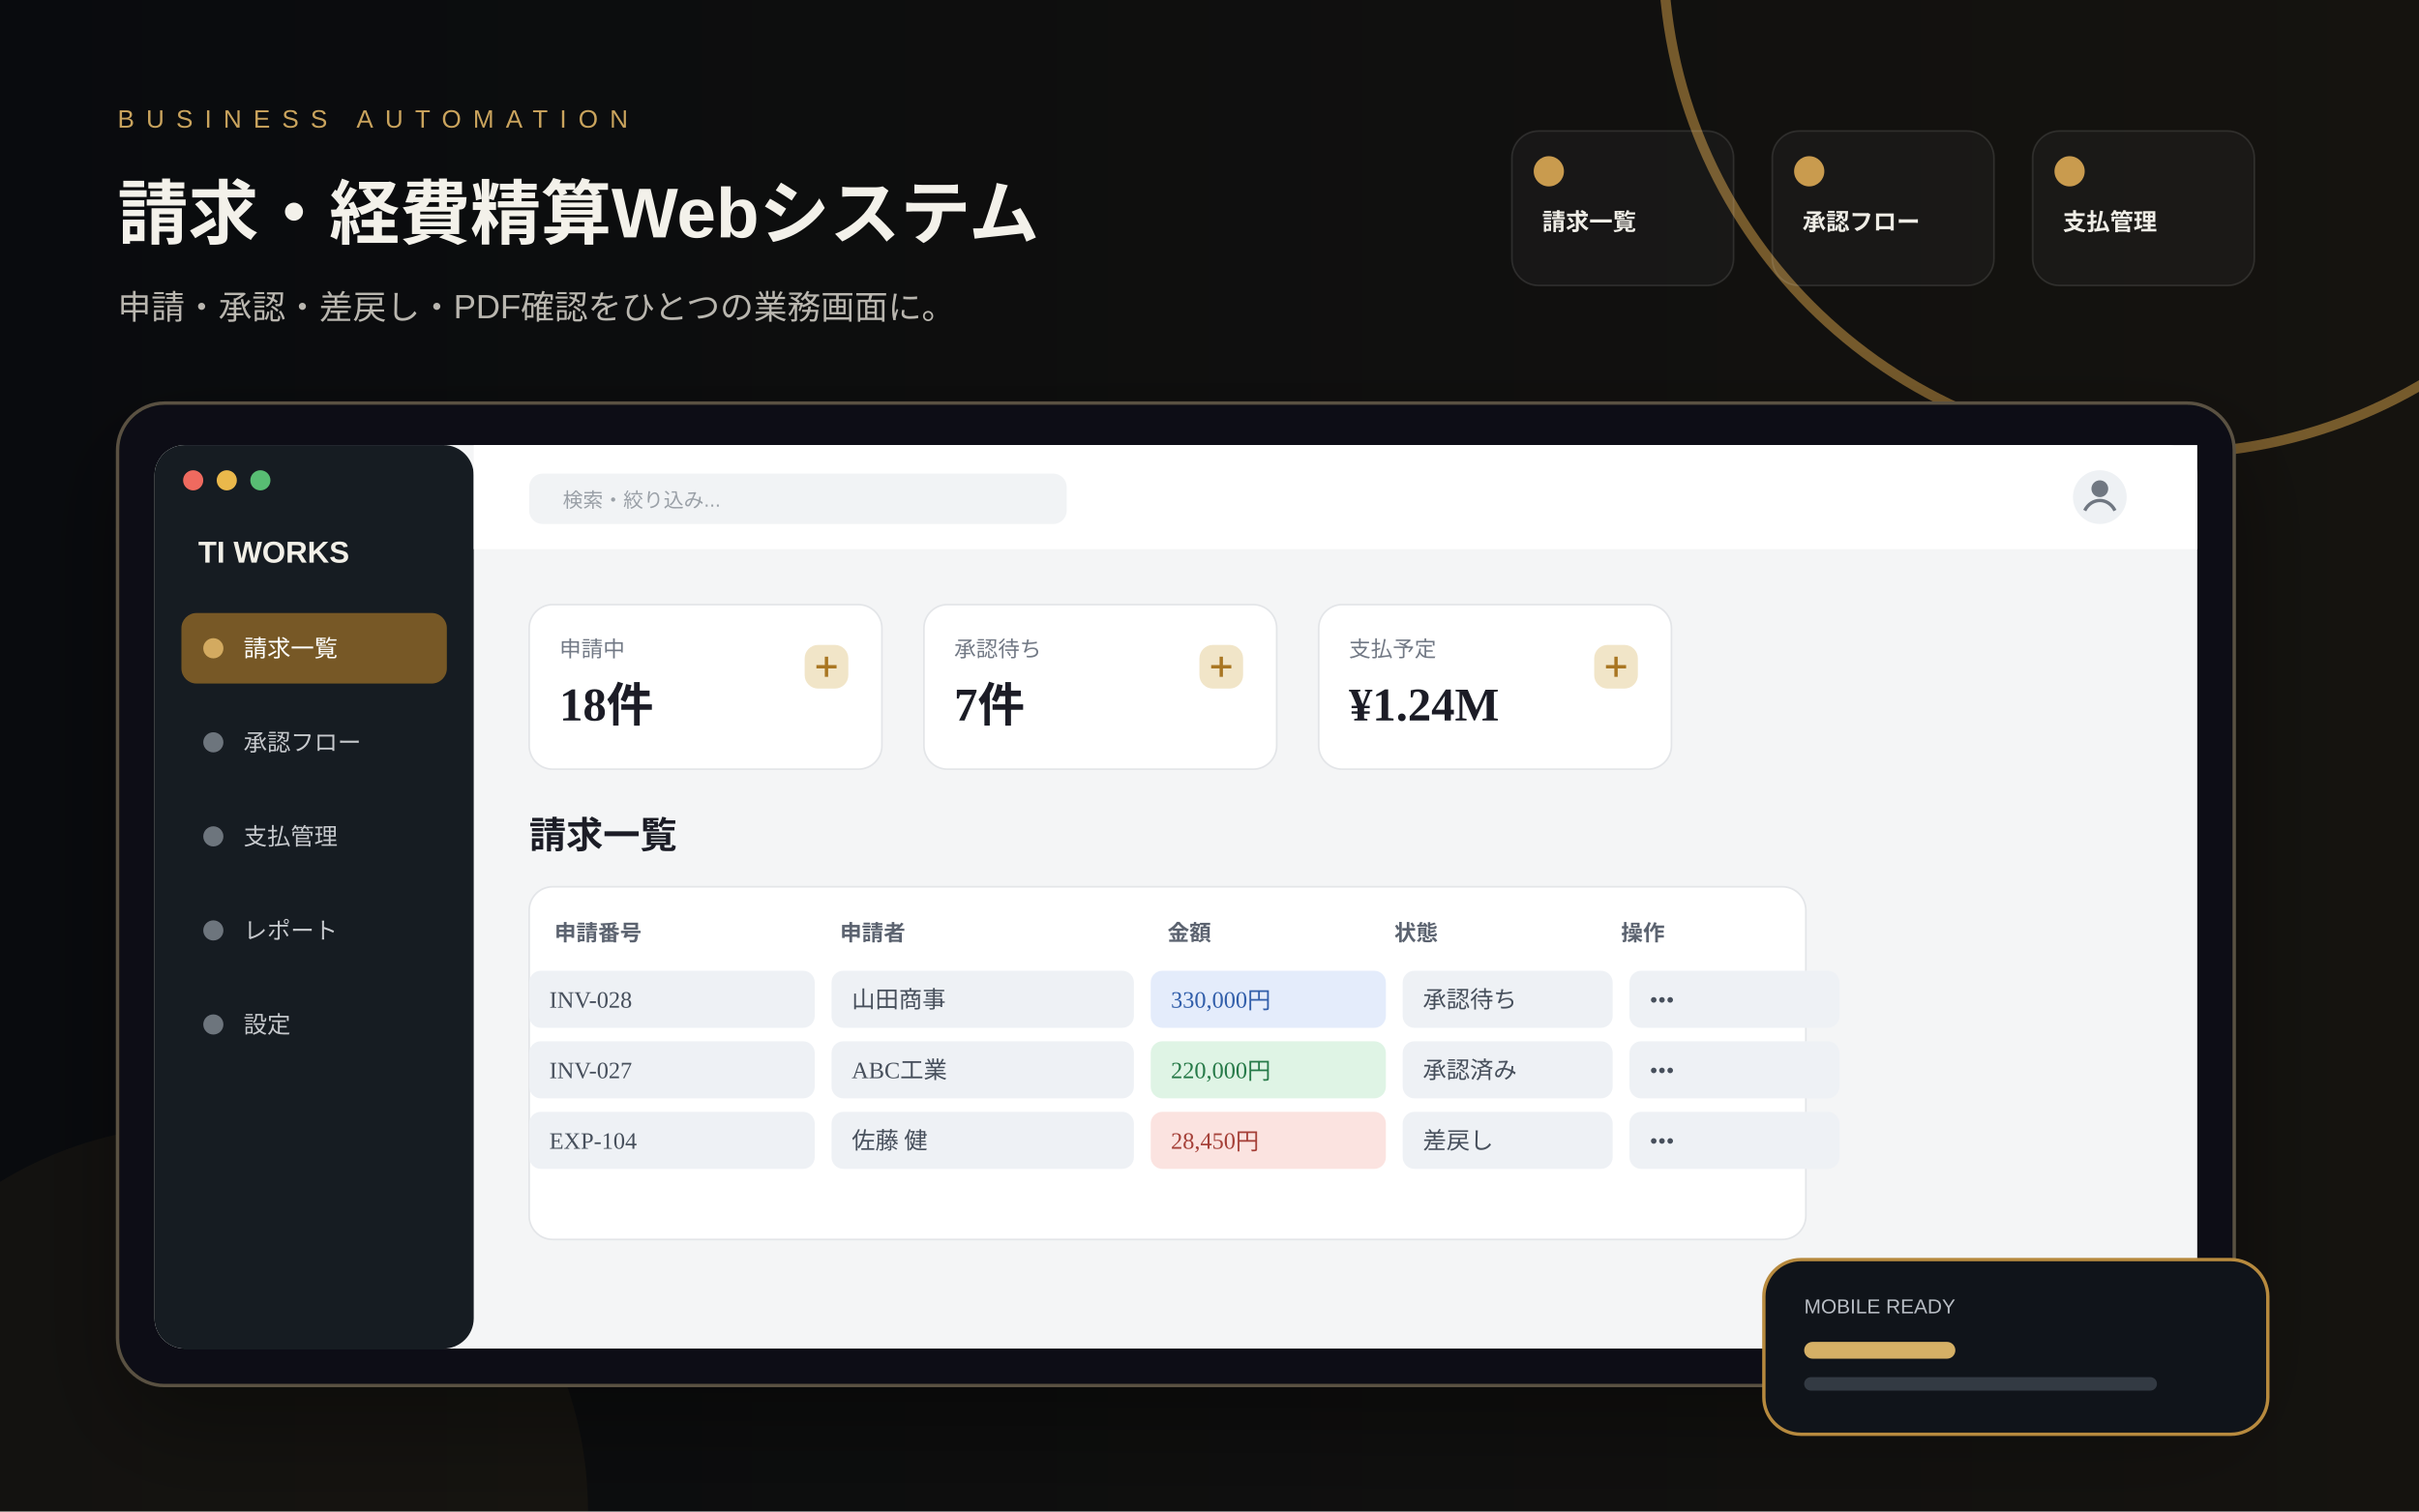
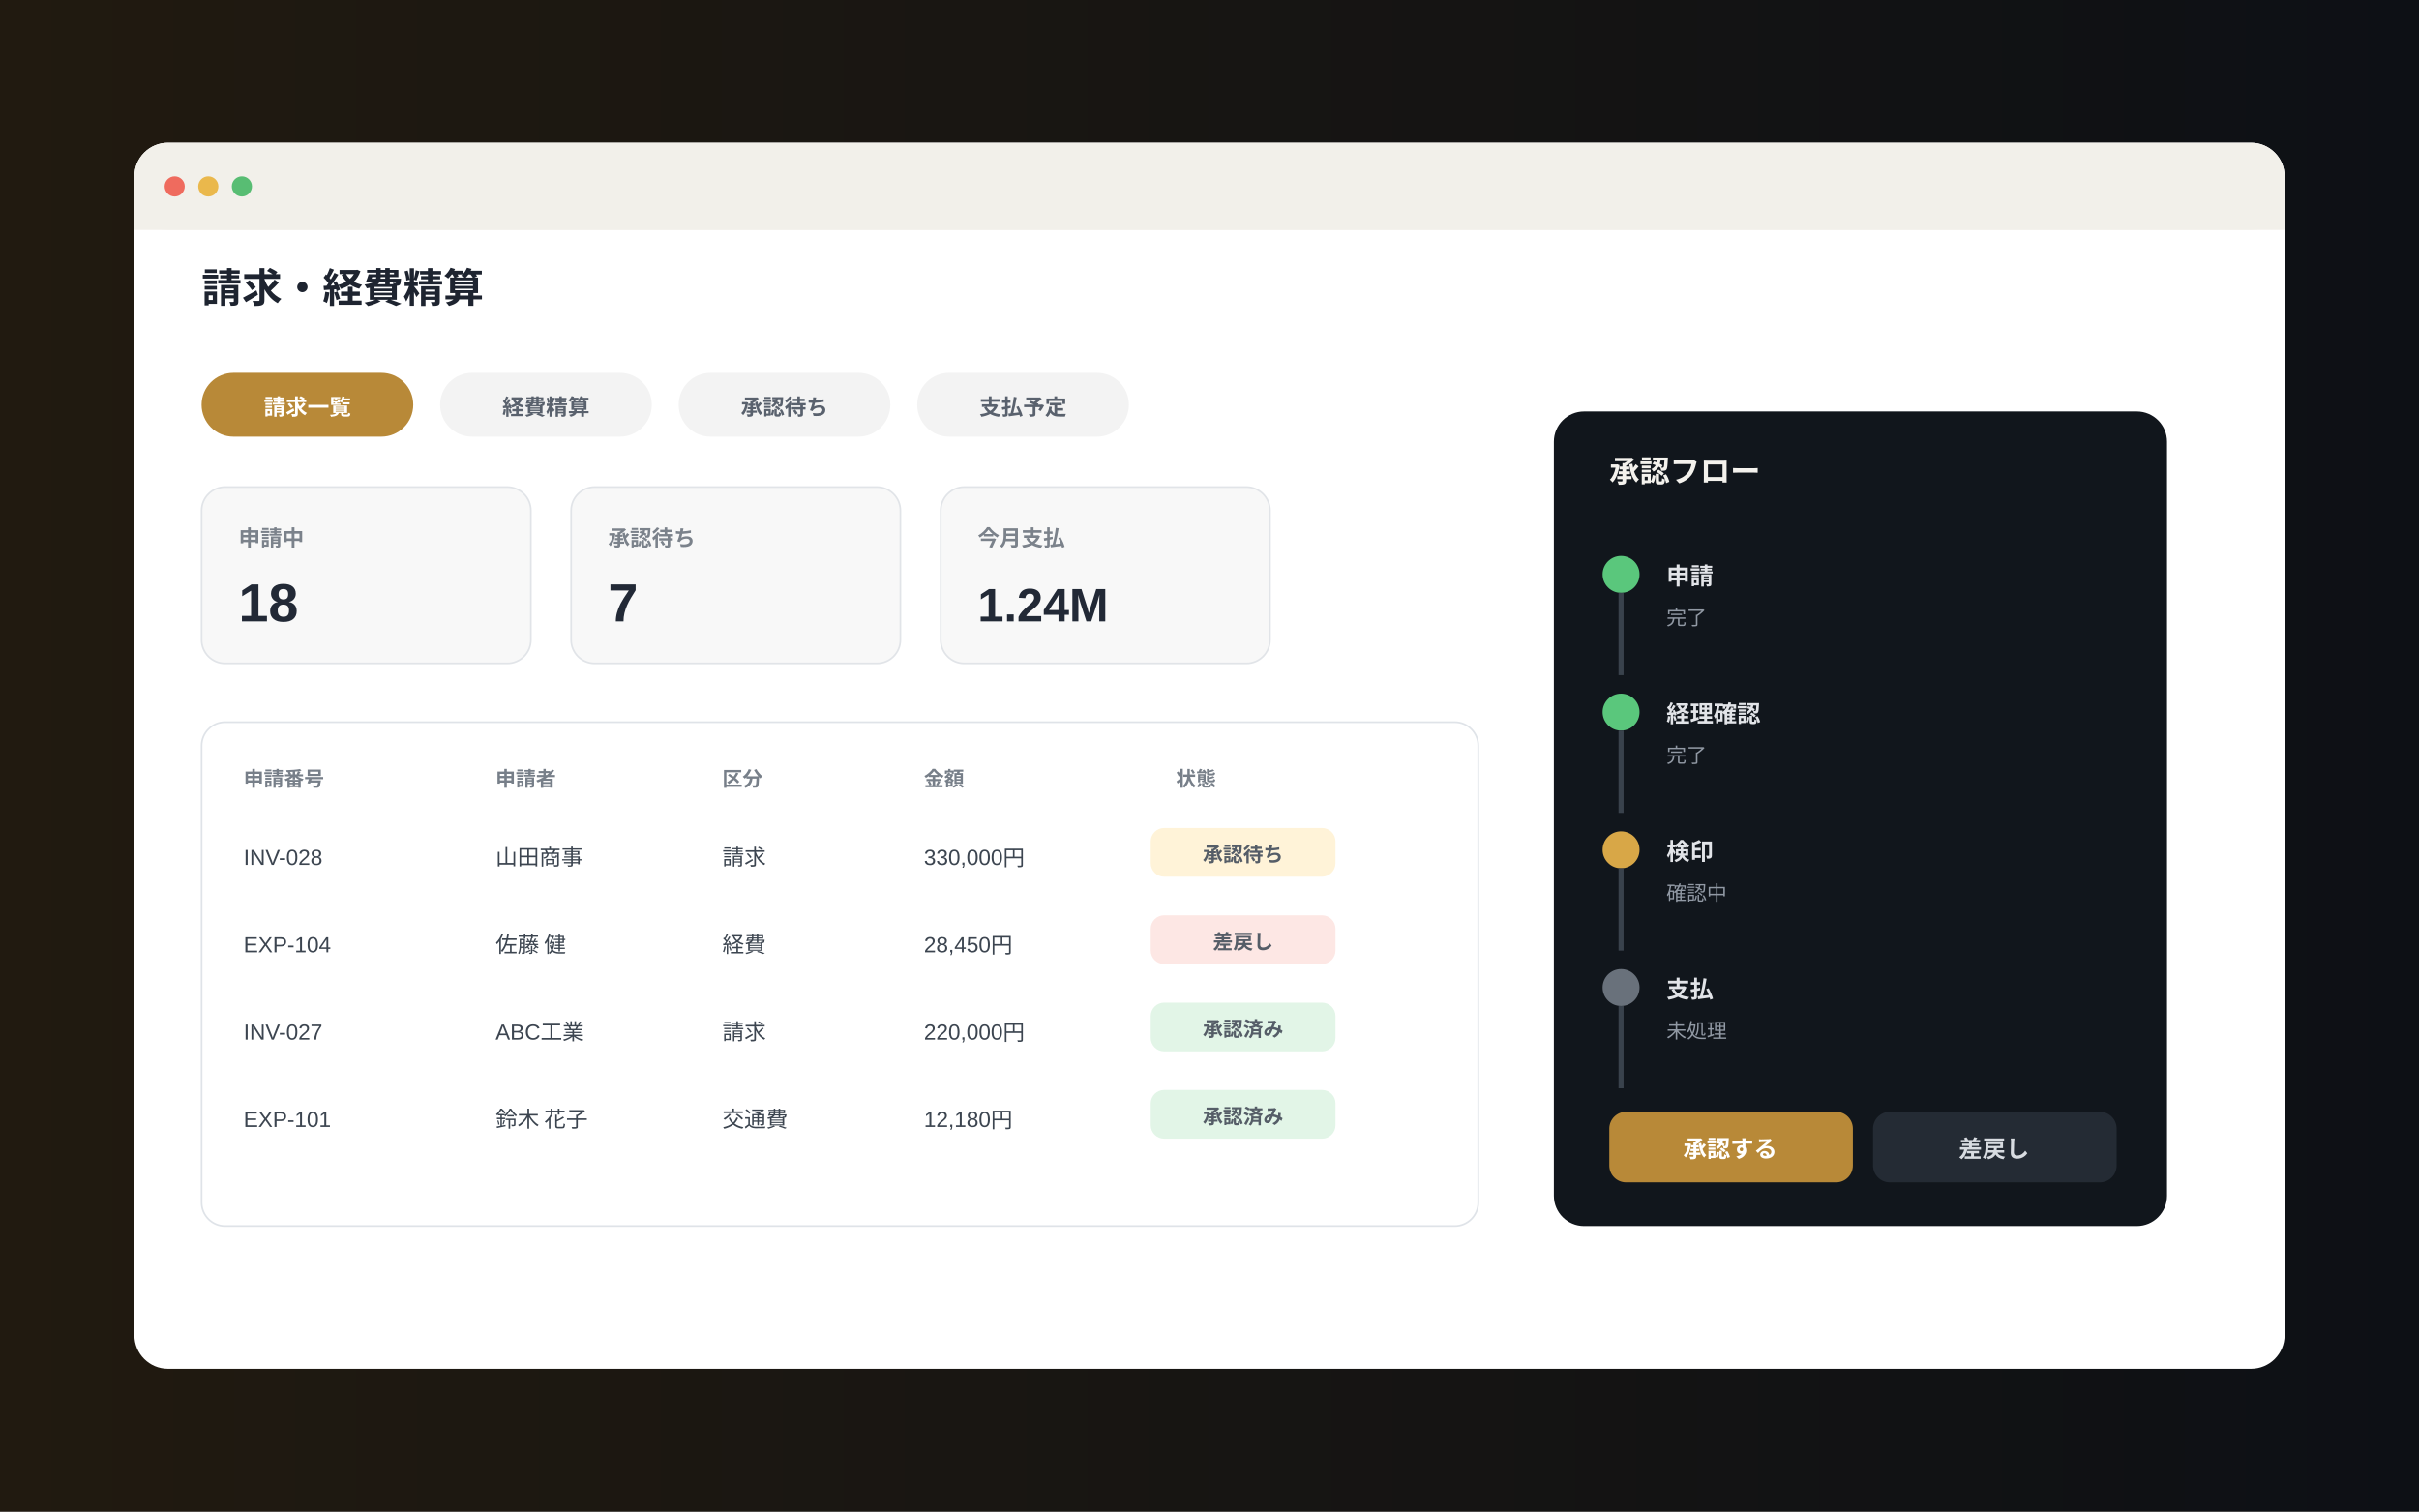
<svg xmlns="http://www.w3.org/2000/svg" width="1440" height="900" viewBox="0 0 1440 900" role="img" aria-labelledby="t d">
+   <rect width="1440" height="900" fill="#15120d" />
  <defs>
-     <linearGradient id="bg" x1="0" x2="1">
-       <stop stop-color="#090b0e" />
-       <stop offset="1" stop-color="#15130f" />
+     <linearGradient id="g1" x1="0" x2="1">
+       <stop stop-color="#211a10" />
+       <stop offset="1" stop-color="#0d1015" />
    </linearGradient>
-     <linearGradient id="gold" x1="0" x2="1">
-       <stop stop-color="#d9b66d" />
-       <stop offset="1" stop-color="#9d6c20" />
-     </linearGradient>
-     <filter id="shadow" x="-20%" y="-20%" width="140%" height="140%">
-       <feDropShadow dx="0" dy="24" stdDeviation="28" flood-color="#000" flood-opacity=".35" />
-     </filter>
  </defs>
-   <rect width="1440" height="900" fill="url(#bg)" />
-   <circle cx="1290" cy="-30" r="300" fill="none" stroke="#c79543" stroke-width="6" opacity=".55" />
-   <circle cx="120" cy="900" r="230" fill="#b9872f" opacity=".06" />
-   <text x="70" y="76" font-family="Arial,'Noto Sans JP',sans-serif" font-size="15" letter-spacing="7" fill="#caa45d">BUSINESS AUTOMATION</text>
-   <text x="70" y="142" font-family="Arial,'Noto Sans JP',sans-serif" font-size="42" font-weight="700" fill="#f3f1ea">請求・経費精算Webシステム</text>
-   <text x="70" y="190" font-family="Arial,'Noto Sans JP',sans-serif" font-size="20" fill="#b9b6af">申請・承認・差戻し・PDF確認をひとつの業務画面に。</text>
-   <g transform="translate(900 78)">
-     <rect width="132" height="92" rx="16" fill="#ffffff08" stroke="#ffffff1b" />
-     <circle cx="22" cy="24" r="9" fill="#c99b4e" />
-     <text x="18" y="59" font-family="Arial,'Noto Sans JP',sans-serif" font-size="14" font-weight="700" fill="#efede6">請求一覧</text>
+   <rect width="1440" height="900" fill="url(#g1)" />
+   <g>
+     <rect x="80" y="85" width="1280" height="730" rx="20" fill="#fff" />
+     <rect x="80" y="85" width="1280" height="52" rx="20" fill="#f2f0ea" />
+     <rect x="80" y="119" width="1280" height="18" fill="#f2f0ea" />
+     <circle cx="104" cy="111" r="6" fill="#ef6b5e" />
+     <circle cx="124" cy="111" r="6" fill="#eab84c" />
+     <circle cx="144" cy="111" r="6" fill="#58bd73" />
  </g>
-   <g transform="translate(1055 78)">
-     <rect width="132" height="92" rx="16" fill="#ffffff08" stroke="#ffffff1b" />
-     <circle cx="22" cy="24" r="9" fill="#c99b4e" />
-     <text x="18" y="59" font-family="Arial,'Noto Sans JP',sans-serif" font-size="14" font-weight="700" fill="#efede6">承認フロー</text>
+   <rect x="80" y="137" width="1280" height="70" fill="#ffffff" />
+   <text x="120" y="180" font-family="Arial,'Noto Sans JP',sans-serif" font-size="24" font-weight="700" fill="#1e2430" text-anchor="start">請求・経費精算</text>
+   <rect x="120" y="222" width="126" height="38" rx="19" fill="#b88938" />
+   <text x="183" y="247" font-family="Arial,'Noto Sans JP',sans-serif" font-size="13" font-weight="700" fill="#fff" text-anchor="middle">請求一覧</text>
+   <rect x="262" y="222" width="126" height="38" rx="19" fill="#f3f3f3" />
+   <text x="325" y="247" font-family="Arial,'Noto Sans JP',sans-serif" font-size="13" font-weight="700" fill="#59616d" text-anchor="middle">経費精算</text>
+   <rect x="404" y="222" width="126" height="38" rx="19" fill="#f3f3f3" />
+   <text x="467" y="247" font-family="Arial,'Noto Sans JP',sans-serif" font-size="13" font-weight="700" fill="#59616d" text-anchor="middle">承認待ち</text>
+   <rect x="546" y="222" width="126" height="38" rx="19" fill="#f3f3f3" />
+   <text x="609" y="247" font-family="Arial,'Noto Sans JP',sans-serif" font-size="13" font-weight="700" fill="#59616d" text-anchor="middle">支払予定</text>
+   <g>
+     <rect x="120" y="290" width="196" height="105" rx="14" fill="#f8f8f8" stroke="#e1e4e8" />
+     <text x="142" y="325" font-family="Arial,'Noto Sans JP',sans-serif" font-size="13" font-weight="600" fill="#7b828b" text-anchor="start">申請中</text>
+     <text x="142" y="370" font-family="Arial,'Noto Sans JP',sans-serif" font-size="32" font-weight="700" fill="#222936" text-anchor="start">18</text>
  </g>
-   <g transform="translate(1210 78)">
-     <rect width="132" height="92" rx="16" fill="#ffffff08" stroke="#ffffff1b" />
-     <circle cx="22" cy="24" r="9" fill="#c99b4e" />
-     <text x="18" y="59" font-family="Arial,'Noto Sans JP',sans-serif" font-size="14" font-weight="700" fill="#efede6">支払管理</text>
+   <g>
+     <rect x="340" y="290" width="196" height="105" rx="14" fill="#f8f8f8" stroke="#e1e4e8" />
+     <text x="362" y="325" font-family="Arial,'Noto Sans JP',sans-serif" font-size="13" font-weight="600" fill="#7b828b" text-anchor="start">承認待ち</text>
+     <text x="362" y="370" font-family="Arial,'Noto Sans JP',sans-serif" font-size="32" font-weight="700" fill="#222936" text-anchor="start">7</text>
  </g>
-   <g filter="url(#shadow)">
-     <rect x="70" y="240" width="1260" height="585" rx="28" fill="#0b0e12" stroke="#5a5142" stroke-width="2" />
-     <rect x="92" y="265" width="1216" height="538" rx="18" fill="#f4f5f6" />
-     <rect x="92" y="265" width="190" height="538" rx="18" fill="#151a20" />
-     <circle cx="115" cy="286" r="6" fill="#ef6b5e" />
-     <circle cx="135" cy="286" r="6" fill="#eab84c" />
-     <circle cx="155" cy="286" r="6" fill="#58bd73" />
-     <text x="118" y="335" font-family="Arial,'Noto Sans JP',sans-serif" font-size="18" font-weight="700" fill="#f2f0e8">TI WORKS</text>
-     <g>
-       <rect x="108" y="365" width="158" height="42" rx="9" fill="#775925" />
-       <circle cx="127" cy="386" r="6" fill="#d3aa61" />
-       <text x="145" y="391" font-family="Arial,'Noto Sans JP',sans-serif" font-size="14" fill="#fff">請求一覧</text>
-     </g>
-     <g>
-       <rect x="108" y="421" width="158" height="42" rx="9" fill="transparent" />
-       <circle cx="127" cy="442" r="6" fill="#6d747d" />
-       <text x="145" y="447" font-family="Arial,'Noto Sans JP',sans-serif" font-size="14" fill="#c6c9cd">承認フロー</text>
-     </g>
-     <g>
-       <rect x="108" y="477" width="158" height="42" rx="9" fill="transparent" />
-       <circle cx="127" cy="498" r="6" fill="#6d747d" />
-       <text x="145" y="503" font-family="Arial,'Noto Sans JP',sans-serif" font-size="14" fill="#c6c9cd">支払管理</text>
-     </g>
-     <g>
-       <rect x="108" y="533" width="158" height="42" rx="9" fill="transparent" />
-       <circle cx="127" cy="554" r="6" fill="#6d747d" />
-       <text x="145" y="559" font-family="Arial,'Noto Sans JP',sans-serif" font-size="14" fill="#c6c9cd">レポート</text>
-     </g>
-     <g>
-       <rect x="108" y="589" width="158" height="42" rx="9" fill="transparent" />
-       <circle cx="127" cy="610" r="6" fill="#6d747d" />
-       <text x="145" y="615" font-family="Arial,'Noto Sans JP',sans-serif" font-size="14" fill="#c6c9cd">設定</text>
-     </g>
-     <rect x="282" y="265" width="1026" height="62" fill="#fff" />
-     <rect x="315" y="282" width="320" height="30" rx="8" fill="#f1f3f5" />
-     <text x="335" y="302" font-family="Arial,'Noto Sans JP',sans-serif" font-size="12" fill="#9aa0a7">検索・絞り込み...</text>
-     <circle cx="1250" cy="296" r="16" fill="#eef1f4" />
-     <circle cx="1250" cy="291" r="5" fill="#6f7781" />
-     <path d="M1241 304c4-8 14-8 18 0" fill="none" stroke="#6f7781" stroke-width="2" />
-     <g>
-       <rect x="315" y="360" width="210" height="98" rx="14" fill="#fff" stroke="#e3e5e8" />
-       <text x="333" y="391" font-size="13" fill="#727985">申請中</text>
-       <text x="333" y="429" font-size="28" font-weight="700" fill="#1a1f27">18件</text>
-       <rect x="479" y="384" width="26" height="26" rx="8" fill="#f1e5c8" />
-       <path d="M486 397h12M492 391v12" stroke="#a97622" stroke-width="2" />
-     </g>
-     <g>
-       <rect x="550" y="360" width="210" height="98" rx="14" fill="#fff" stroke="#e3e5e8" />
-       <text x="568" y="391" font-size="13" fill="#727985">承認待ち</text>
-       <text x="568" y="429" font-size="28" font-weight="700" fill="#1a1f27">7件</text>
-       <rect x="714" y="384" width="26" height="26" rx="8" fill="#f1e5c8" />
-       <path d="M721 397h12M727 391v12" stroke="#a97622" stroke-width="2" />
-     </g>
-     <g>
-       <rect x="785" y="360" width="210" height="98" rx="14" fill="#fff" stroke="#e3e5e8" />
-       <text x="803" y="391" font-size="13" fill="#727985">支払予定</text>
-       <text x="803" y="429" font-size="28" font-weight="700" fill="#1a1f27">¥1.24M</text>
-       <rect x="949" y="384" width="26" height="26" rx="8" fill="#f1e5c8" />
-       <path d="M956 397h12M962 391v12" stroke="#a97622" stroke-width="2" />
-     </g>
-     <g>
-       <text x="315" y="505" font-size="22" font-weight="700" fill="#1a1f27">請求一覧</text>
-       <rect x="315" y="528" width="760" height="210" rx="14" fill="#fff" stroke="#e3e5e8" />
-       <text x="330" y="560" font-size="13" font-weight="700" fill="#5c6470">申請番号</text>
-       <text x="500" y="560" font-size="13" font-weight="700" fill="#5c6470">申請者</text>
-       <text x="695" y="560" font-size="13" font-weight="700" fill="#5c6470">金額</text>
-       <text x="830" y="560" font-size="13" font-weight="700" fill="#5c6470">状態</text>
-       <text x="965" y="560" font-size="13" font-weight="700" fill="#5c6470">操作</text>
-       <rect x="315" y="578" width="170" height="34" rx="7" fill="#eef1f5" />
-       <text x="327" y="600" font-size="14" fill="#47505c">INV-028</text>
-       <rect x="495" y="578" width="180" height="34" rx="7" fill="#eef1f5" />
-       <text x="507" y="600" font-size="14" fill="#47505c">山田商事</text>
-       <rect x="685" y="578" width="140" height="34" rx="7" fill="#e4ecfb" />
-       <text x="697" y="600" font-size="14" fill="#315eaa">330,000円</text>
-       <rect x="835" y="578" width="125" height="34" rx="7" fill="#eef1f5" />
-       <text x="847" y="600" font-size="14" fill="#47505c">承認待ち</text>
-       <rect x="970" y="578" width="125" height="34" rx="7" fill="#eef1f5" />
-       <text x="982" y="600" font-size="14" fill="#47505c">•••</text>
-       <rect x="315" y="620" width="170" height="34" rx="7" fill="#eef1f5" />
-       <text x="327" y="642" font-size="14" fill="#47505c">INV-027</text>
-       <rect x="495" y="620" width="180" height="34" rx="7" fill="#eef1f5" />
-       <text x="507" y="642" font-size="14" fill="#47505c">ABC工業</text>
-       <rect x="685" y="620" width="140" height="34" rx="7" fill="#dff4e5" />
-       <text x="697" y="642" font-size="14" fill="#287a48">220,000円</text>
-       <rect x="835" y="620" width="125" height="34" rx="7" fill="#eef1f5" />
-       <text x="847" y="642" font-size="14" fill="#47505c">承認済み</text>
-       <rect x="970" y="620" width="125" height="34" rx="7" fill="#eef1f5" />
-       <text x="982" y="642" font-size="14" fill="#47505c">•••</text>
-       <rect x="315" y="662" width="170" height="34" rx="7" fill="#eef1f5" />
-       <text x="327" y="684" font-size="14" fill="#47505c">EXP-104</text>
-       <rect x="495" y="662" width="180" height="34" rx="7" fill="#eef1f5" />
-       <text x="507" y="684" font-size="14" fill="#47505c">佐藤 健</text>
-       <rect x="685" y="662" width="140" height="34" rx="7" fill="#fbe3e0" />
-       <text x="697" y="684" font-size="14" fill="#a54038">28,450円</text>
-       <rect x="835" y="662" width="125" height="34" rx="7" fill="#eef1f5" />
-       <text x="847" y="684" font-size="14" fill="#47505c">差戻し</text>
-       <rect x="970" y="662" width="125" height="34" rx="7" fill="#eef1f5" />
-       <text x="982" y="684" font-size="14" fill="#47505c">•••</text>
-     </g>
+   <g>
+     <rect x="560" y="290" width="196" height="105" rx="14" fill="#f8f8f8" stroke="#e1e4e8" />
+     <text x="582" y="325" font-family="Arial,'Noto Sans JP',sans-serif" font-size="13" font-weight="600" fill="#7b828b" text-anchor="start">今月支払</text>
+     <text x="582" y="370" font-family="Arial,'Noto Sans JP',sans-serif" font-size="28" font-weight="700" fill="#222936" text-anchor="start">1.24M</text>
  </g>
-   <rect x="1050" y="750" width="300" height="104" rx="22" fill="#10141a" stroke="#b78a3e" stroke-width="2" />
-   <text x="1074" y="782" font-family="Arial,'Noto Sans JP',sans-serif" font-size="12" fill="#b8bdc4">MOBILE READY</text>
-   <rect x="1074" y="799" width="90" height="10" rx="5" fill="#d5b066" />
-   <rect x="1074" y="820" width="210" height="8" rx="4" fill="#333a43" />
+   <rect x="120" y="430" width="760" height="300" rx="14" fill="#fff" stroke="#dfe3e8" />
+   <text x="145" y="468" font-family="Arial,'Noto Sans JP',sans-serif" font-size="12" font-weight="700" fill="#777f89" text-anchor="start">申請番号</text>
+   <text x="295" y="468" font-family="Arial,'Noto Sans JP',sans-serif" font-size="12" font-weight="700" fill="#777f89" text-anchor="start">申請者</text>
+   <text x="430" y="468" font-family="Arial,'Noto Sans JP',sans-serif" font-size="12" font-weight="700" fill="#777f89" text-anchor="start">区分</text>
+   <text x="550" y="468" font-family="Arial,'Noto Sans JP',sans-serif" font-size="12" font-weight="700" fill="#777f89" text-anchor="start">金額</text>
+   <text x="700" y="468" font-family="Arial,'Noto Sans JP',sans-serif" font-size="12" font-weight="700" fill="#777f89" text-anchor="start">状態</text>
+   <g>
+     <text x="145" y="515" font-family="Arial,'Noto Sans JP',sans-serif" font-size="13" font-weight="500" fill="#3c4550" text-anchor="start">INV-028</text>
+     <text x="295" y="515" font-family="Arial,'Noto Sans JP',sans-serif" font-size="13" font-weight="500" fill="#3c4550" text-anchor="start">山田商事</text>
+     <text x="430" y="515" font-family="Arial,'Noto Sans JP',sans-serif" font-size="13" font-weight="500" fill="#3c4550" text-anchor="start">請求</text>
+     <text x="550" y="515" font-family="Arial,'Noto Sans JP',sans-serif" font-size="13" font-weight="500" fill="#3c4550" text-anchor="start">330,000円</text>
+     <rect x="685" y="493" width="110" height="29" rx="8" fill="#fff3d8" />
+     <text x="740" y="513" font-family="Arial,'Noto Sans JP',sans-serif" font-size="12" font-weight="600" fill="#555d67" text-anchor="middle">承認待ち</text>
+   </g>
+   <g>
+     <text x="145" y="567" font-family="Arial,'Noto Sans JP',sans-serif" font-size="13" font-weight="500" fill="#3c4550" text-anchor="start">EXP-104</text>
+     <text x="295" y="567" font-family="Arial,'Noto Sans JP',sans-serif" font-size="13" font-weight="500" fill="#3c4550" text-anchor="start">佐藤 健</text>
+     <text x="430" y="567" font-family="Arial,'Noto Sans JP',sans-serif" font-size="13" font-weight="500" fill="#3c4550" text-anchor="start">経費</text>
+     <text x="550" y="567" font-family="Arial,'Noto Sans JP',sans-serif" font-size="13" font-weight="500" fill="#3c4550" text-anchor="start">28,450円</text>
+     <rect x="685" y="545" width="110" height="29" rx="8" fill="#fde7e4" />
+     <text x="740" y="565" font-family="Arial,'Noto Sans JP',sans-serif" font-size="12" font-weight="600" fill="#555d67" text-anchor="middle">差戻し</text>
+   </g>
+   <g>
+     <text x="145" y="619" font-family="Arial,'Noto Sans JP',sans-serif" font-size="13" font-weight="500" fill="#3c4550" text-anchor="start">INV-027</text>
+     <text x="295" y="619" font-family="Arial,'Noto Sans JP',sans-serif" font-size="13" font-weight="500" fill="#3c4550" text-anchor="start">ABC工業</text>
+     <text x="430" y="619" font-family="Arial,'Noto Sans JP',sans-serif" font-size="13" font-weight="500" fill="#3c4550" text-anchor="start">請求</text>
+     <text x="550" y="619" font-family="Arial,'Noto Sans JP',sans-serif" font-size="13" font-weight="500" fill="#3c4550" text-anchor="start">220,000円</text>
+     <rect x="685" y="597" width="110" height="29" rx="8" fill="#e2f5e7" />
+     <text x="740" y="617" font-family="Arial,'Noto Sans JP',sans-serif" font-size="12" font-weight="600" fill="#555d67" text-anchor="middle">承認済み</text>
+   </g>
+   <g>
+     <text x="145" y="671" font-family="Arial,'Noto Sans JP',sans-serif" font-size="13" font-weight="500" fill="#3c4550" text-anchor="start">EXP-101</text>
+     <text x="295" y="671" font-family="Arial,'Noto Sans JP',sans-serif" font-size="13" font-weight="500" fill="#3c4550" text-anchor="start">鈴木 花子</text>
+     <text x="430" y="671" font-family="Arial,'Noto Sans JP',sans-serif" font-size="13" font-weight="500" fill="#3c4550" text-anchor="start">交通費</text>
+     <text x="550" y="671" font-family="Arial,'Noto Sans JP',sans-serif" font-size="13" font-weight="500" fill="#3c4550" text-anchor="start">12,180円</text>
+     <rect x="685" y="649" width="110" height="29" rx="8" fill="#e2f5e7" />
+     <text x="740" y="669" font-family="Arial,'Noto Sans JP',sans-serif" font-size="12" font-weight="600" fill="#555d67" text-anchor="middle">承認済み</text>
+   </g>
+   <rect x="925" y="245" width="365" height="485" rx="18" fill="#11161c" />
+   <text x="958" y="287" font-family="Arial,'Noto Sans JP',sans-serif" font-size="18" font-weight="700" fill="#f4f2ed" text-anchor="start">承認フロー</text>
+   <circle cx="965" cy="342" r="11" fill="#5ac77c" />
+   <line x1="965" y1="353" x2="965" y2="402" stroke="#39424c" stroke-width="3" />
+   <text x="992" y="348" font-family="Arial,'Noto Sans JP',sans-serif" font-size="14" font-weight="700" fill="#e2e4e8" text-anchor="start">申請</text>
+   <text x="992" y="372" font-family="Arial,'Noto Sans JP',sans-serif" font-size="12" font-weight="500" fill="#9199a4" text-anchor="start">完了</text>
+   <circle cx="965" cy="424" r="11" fill="#5ac77c" />
+   <line x1="965" y1="435" x2="965" y2="484" stroke="#39424c" stroke-width="3" />
+   <text x="992" y="430" font-family="Arial,'Noto Sans JP',sans-serif" font-size="14" font-weight="700" fill="#e2e4e8" text-anchor="start">経理確認</text>
+   <text x="992" y="454" font-family="Arial,'Noto Sans JP',sans-serif" font-size="12" font-weight="500" fill="#9199a4" text-anchor="start">完了</text>
+   <circle cx="965" cy="506" r="11" fill="#d8a747" />
+   <line x1="965" y1="517" x2="965" y2="566" stroke="#39424c" stroke-width="3" />
+   <text x="992" y="512" font-family="Arial,'Noto Sans JP',sans-serif" font-size="14" font-weight="700" fill="#e2e4e8" text-anchor="start">検印</text>
+   <text x="992" y="536" font-family="Arial,'Noto Sans JP',sans-serif" font-size="12" font-weight="500" fill="#9199a4" text-anchor="start">確認中</text>
+   <circle cx="965" cy="588" r="11" fill="#69717b" />
+   <line x1="965" y1="599" x2="965" y2="648" stroke="#39424c" stroke-width="3" />
+   <text x="992" y="594" font-family="Arial,'Noto Sans JP',sans-serif" font-size="14" font-weight="700" fill="#e2e4e8" text-anchor="start">支払</text>
+   <text x="992" y="618" font-family="Arial,'Noto Sans JP',sans-serif" font-size="12" font-weight="500" fill="#9199a4" text-anchor="start">未処理</text>
+   <rect x="958" y="662" width="145" height="42" rx="10" fill="#b88938" />
+   <text x="1030" y="689" font-family="Arial,'Noto Sans JP',sans-serif" font-size="14" font-weight="700" fill="#fff" text-anchor="middle">承認する</text>
+   <rect x="1115" y="662" width="145" height="42" rx="10" fill="#242b34" />
+   <text x="1187" y="689" font-family="Arial,'Noto Sans JP',sans-serif" font-size="14" font-weight="700" fill="#d8dce1" text-anchor="middle">差戻し</text>
</svg>
